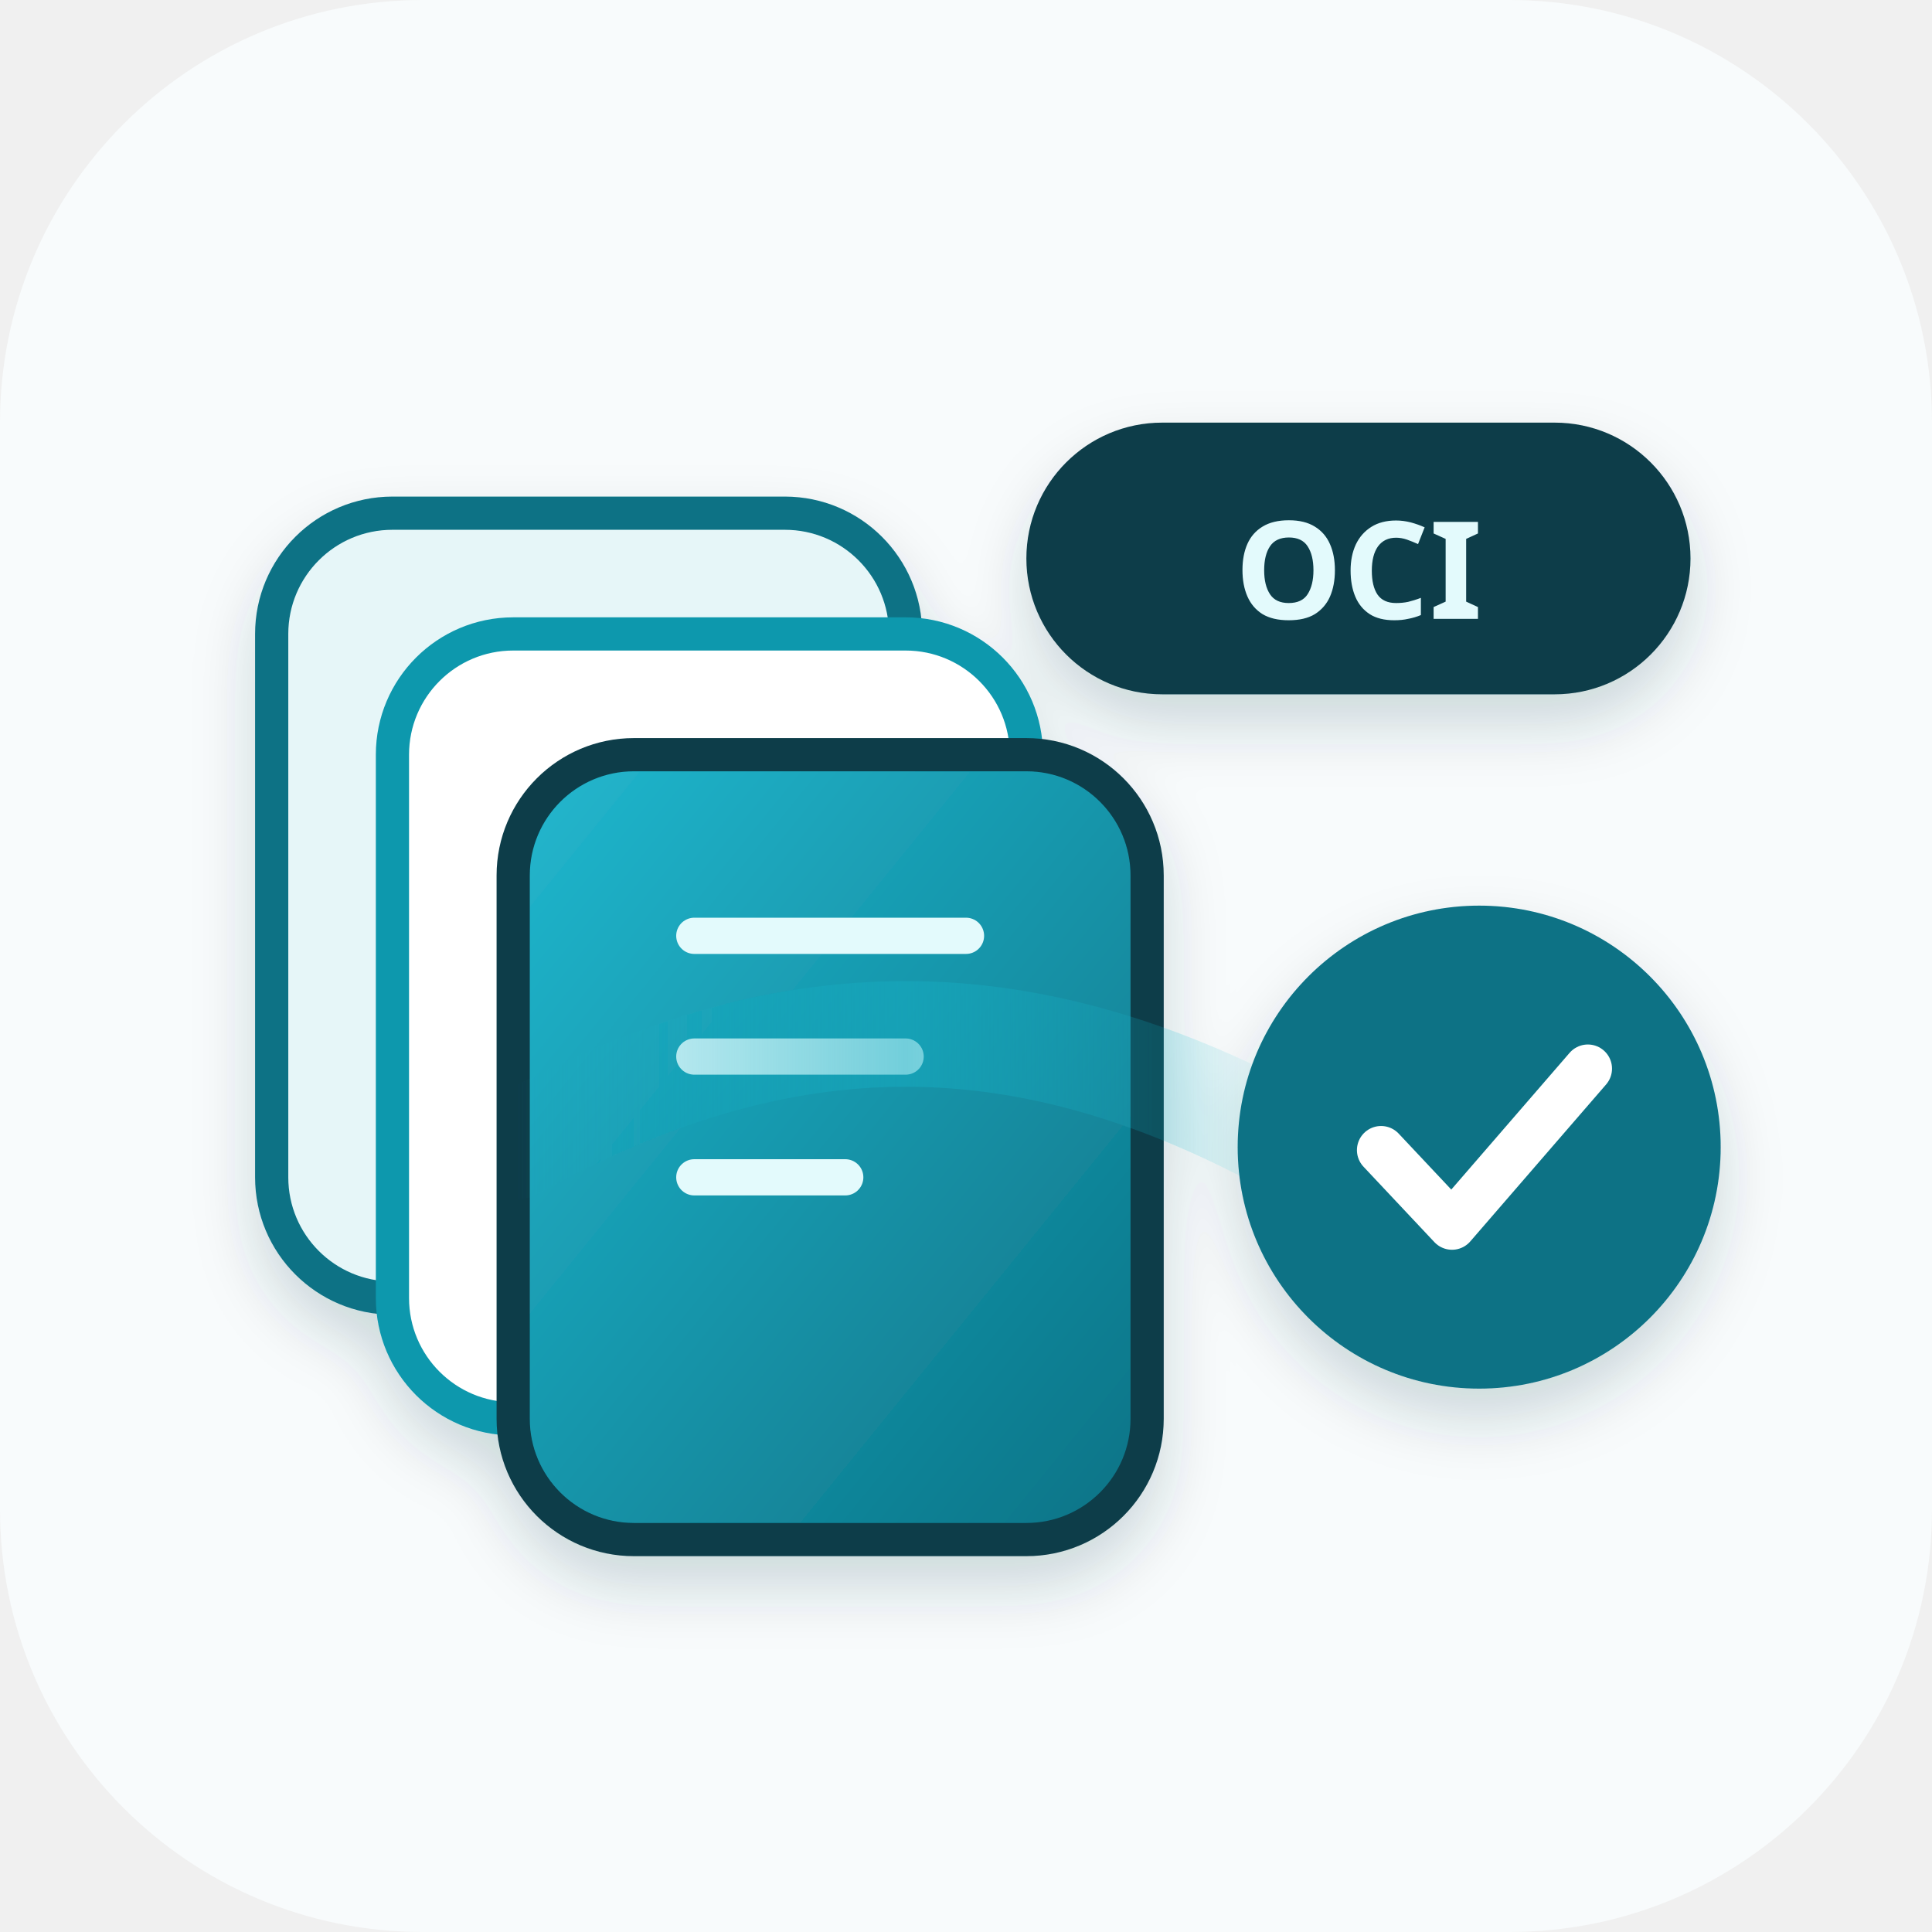
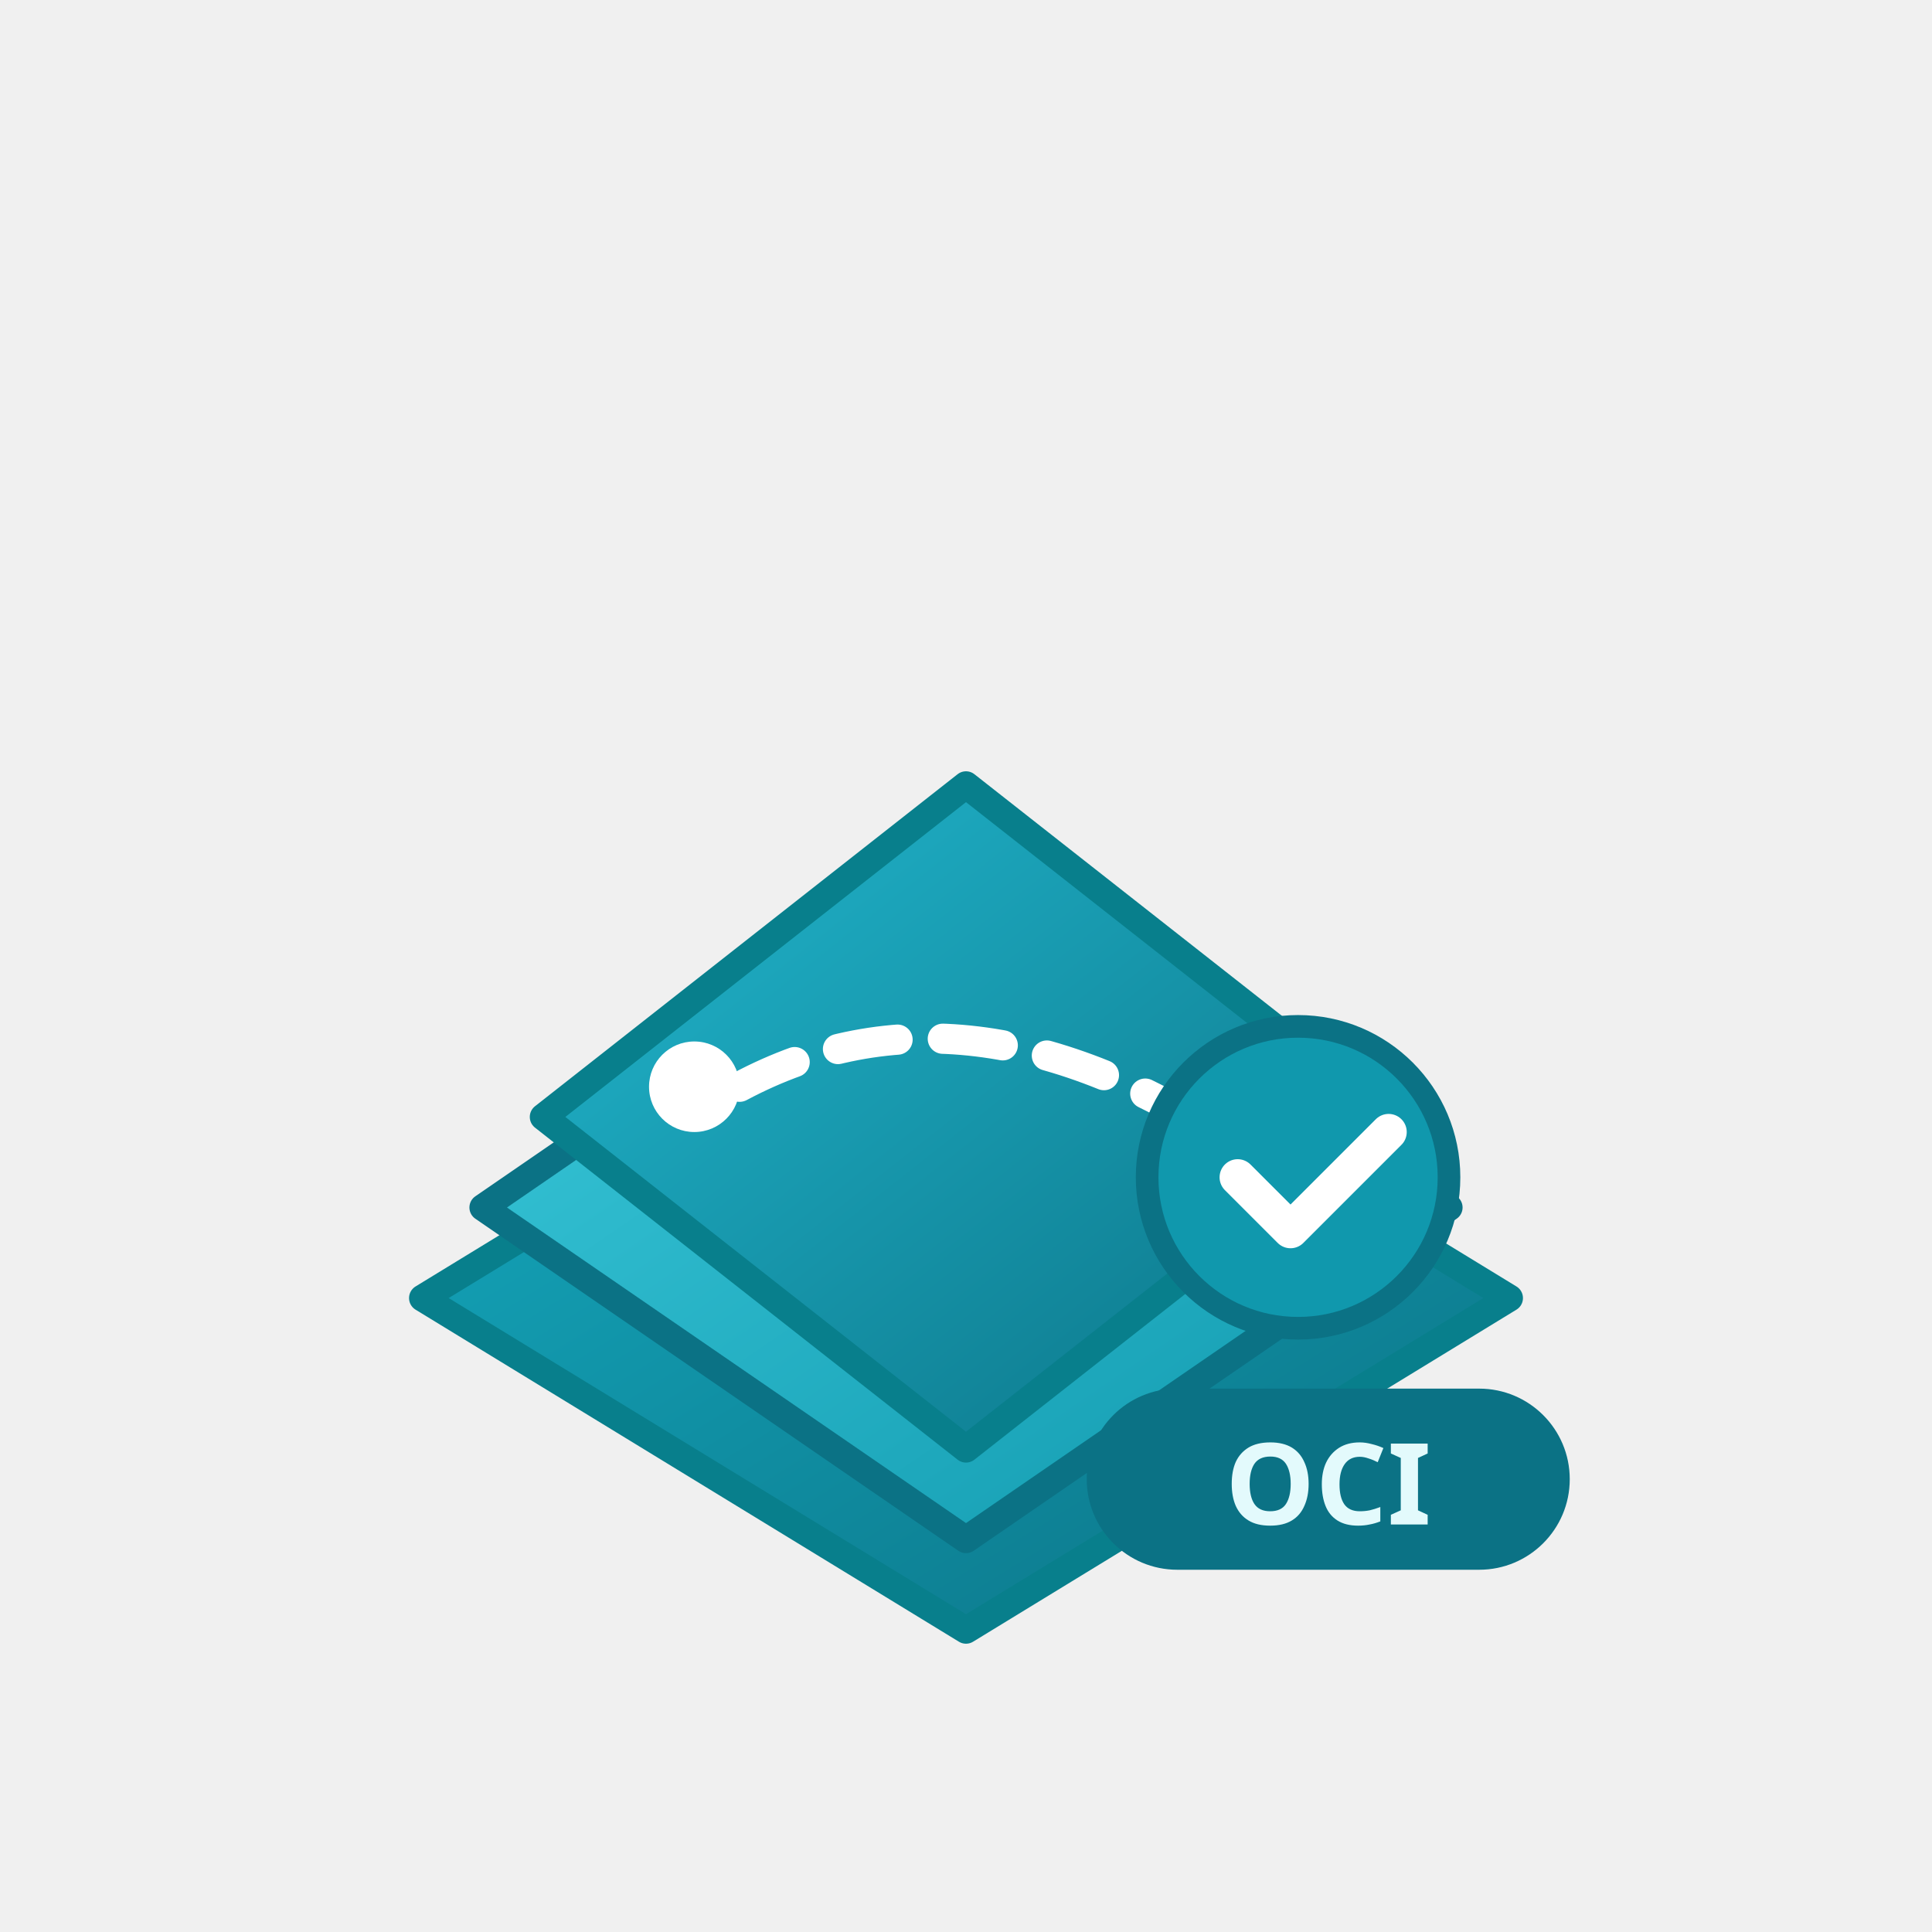
<svg xmlns="http://www.w3.org/2000/svg" viewBox="0 0 128 128" role="img" aria-label="DockerComms">
  <defs>
-     <linearGradient id="glow" x1="0%" y1="0%" x2="100%" y2="100%">
+     <linearGradient id="layerTop" x1="0%" y1="0%" x2="100%" y2="100%">
      <stop offset="0%" stop-color="#22B8CF" />
      <stop offset="100%" stop-color="#0B7285" />
    </linearGradient>
-     <linearGradient id="lane" x1="0%" y1="50%" x2="100%" y2="50%">
-       <stop offset="0%" stop-color="#15AABF" stop-opacity="0" />
-       <stop offset="50%" stop-color="#15AABF" stop-opacity="0.55" />
-       <stop offset="100%" stop-color="#15AABF" stop-opacity="0" />
+     <linearGradient id="layerMid" x1="0%" y1="0%" x2="100%" y2="100%">
+       <stop offset="0%" stop-color="#3BC9DB" />
+       <stop offset="100%" stop-color="#1098AD" />
    </linearGradient>
-     <filter id="soft" x="-20%" y="-20%" width="140%" height="140%">
-       <feDropShadow dx="0" dy="2" stdDeviation="2" flood-color="#0B3D4A" flood-opacity="0.18" />
-     </filter>
+     <linearGradient id="layerBot" x1="0%" y1="0%" x2="100%" y2="100%">
+       <stop offset="0%" stop-color="#15AABF" />
+       <stop offset="100%" stop-color="#0B7285" />
+     </linearGradient>
  </defs>
-   <rect width="128" height="128" rx="28" fill="#F8FBFC" />
-   <g filter="url(#soft)">
-     <rect x="18" y="34" width="42" height="52" rx="8" fill="#E6F6F8" stroke="#0B7285" stroke-width="2.2" />
-     <rect x="26" y="42" width="42" height="52" rx="8" fill="#FFFFFF" stroke="#1098AD" stroke-width="2.2" />
-     <rect x="34" y="50" width="42" height="52" rx="8" fill="url(#glow)" stroke="#0B3D4A" stroke-width="2.2" />
-     <path d="M46 62h18M46 70h14M46 78h10" stroke="#E3FAFC" stroke-width="2.4" stroke-linecap="round" />
-     <path d="M34 76c18-10 34-10 52 0" fill="none" stroke="url(#lane)" stroke-width="7" stroke-linecap="round" />
-     <path d="M82 76 L98 68 L98 84 Z" fill="#15AABF" />
-     <circle cx="98" cy="76" r="16" fill="#0B7285" />
-     <path d="M91.5 76.2 L96.2 81.2 105.2 70.8" fill="none" stroke="#FFFFFF" stroke-width="3.2" stroke-linecap="round" stroke-linejoin="round" />
-     <rect x="68" y="28" width="44" height="18" rx="9" fill="#0B3D4A" />
-     <text x="90" y="41" text-anchor="middle" font-family="ui-sans-serif, system-ui, sans-serif" font-size="9" font-weight="700" fill="#E3FAFC">OCI</text>
+   <g transform="translate(64 70)">
+     <path d="M-36 16 L0 -6 L36 16 L0 38 Z" fill="url(#layerBot)" stroke="#087F8C" stroke-width="1.8" stroke-linejoin="round" />
+     <path d="M-32 10 L0 -12 L32 10 L0 32 Z" fill="url(#layerMid)" stroke="#0B7285" stroke-width="1.8" stroke-linejoin="round" />
+     <path d="M-28 4 L0 -18 L28 4 L0 26 Z" fill="url(#layerTop)" stroke="#087F8C" stroke-width="1.8" stroke-linejoin="round" />
+     <circle cx="-18" cy="2" r="3" fill="#FFFFFF" />
+     <path d="M-15 2 Q0 -6 18 6" fill="none" stroke="#FFFFFF" stroke-width="2" stroke-dasharray="4 3" stroke-linecap="round" />
+     <circle cx="22" cy="8" r="10" fill="#1098AD" stroke="#0B7285" stroke-width="1.5" />
+     <path d="M18 8 L21.5 11.5 L28 5" fill="none" stroke="#FFFFFF" stroke-width="2.4" stroke-linecap="round" stroke-linejoin="round" />
+     <rect x="8" y="22" width="32" height="12" rx="6" fill="#0B7285" />
+     <text x="24" y="31" text-anchor="middle" font-family="ui-sans-serif, system-ui, sans-serif" font-size="7.5" font-weight="700" fill="#E3FAFC">OCI</text>
  </g>
</svg>
